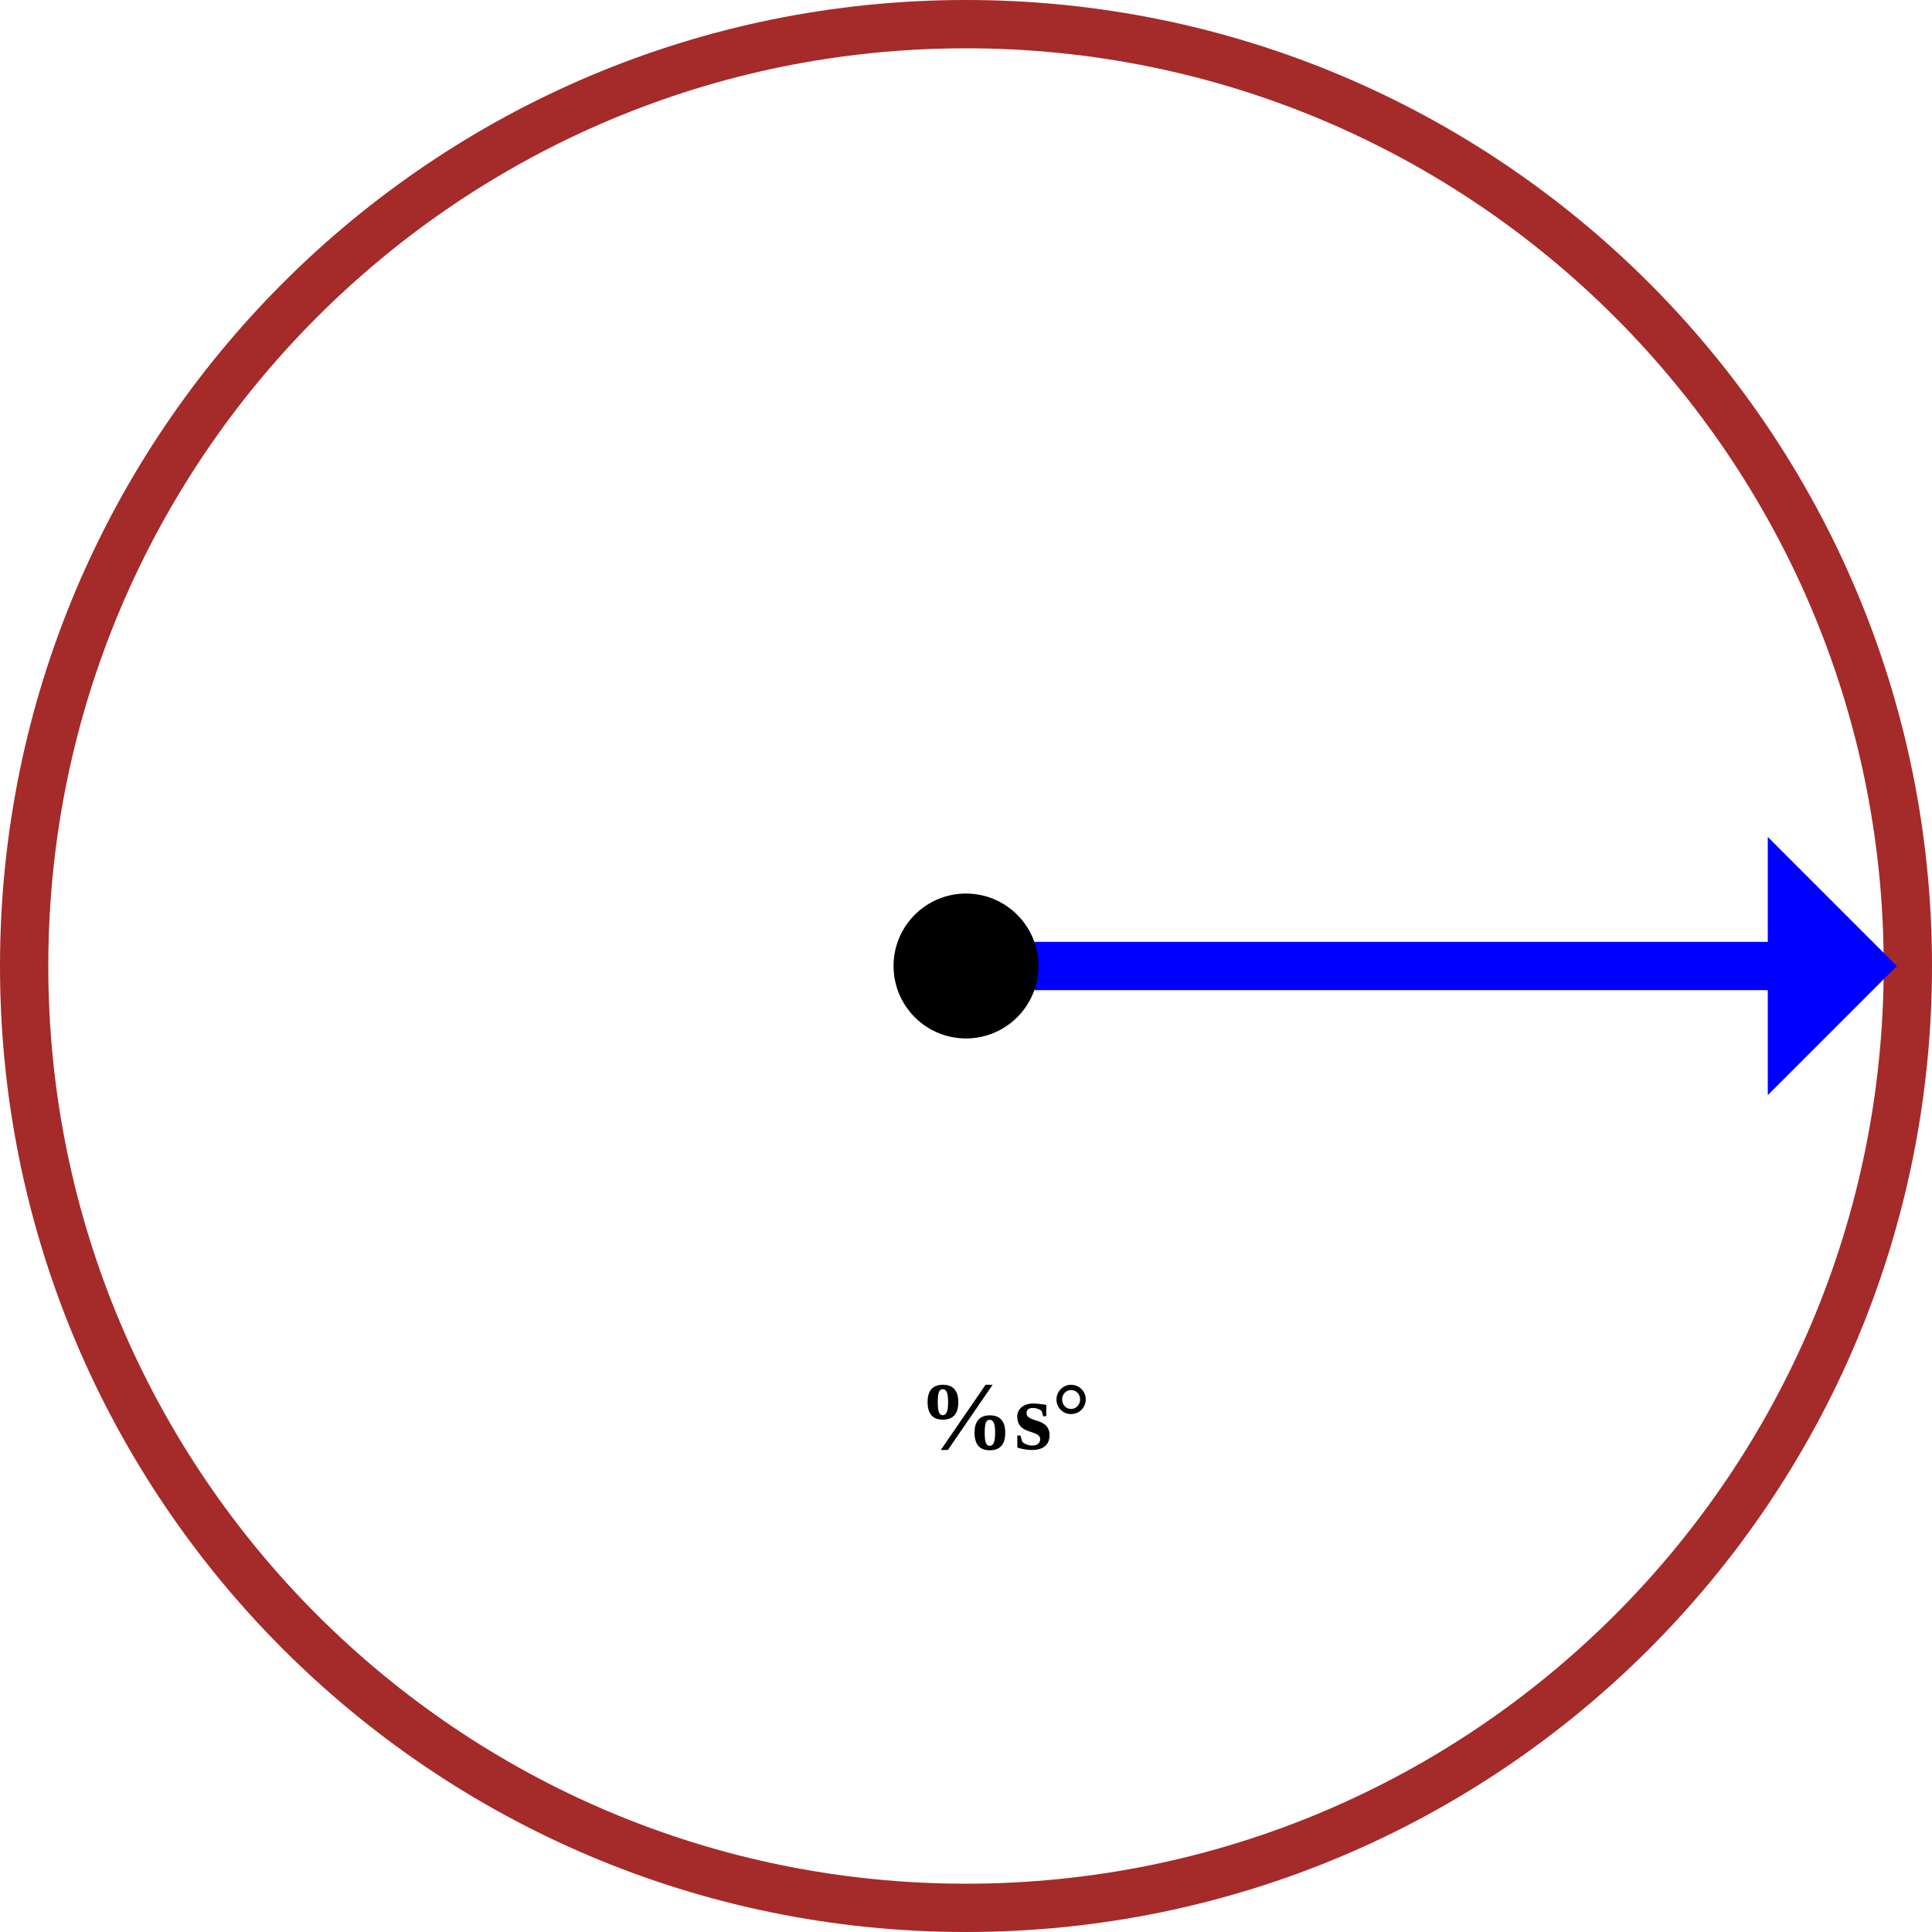
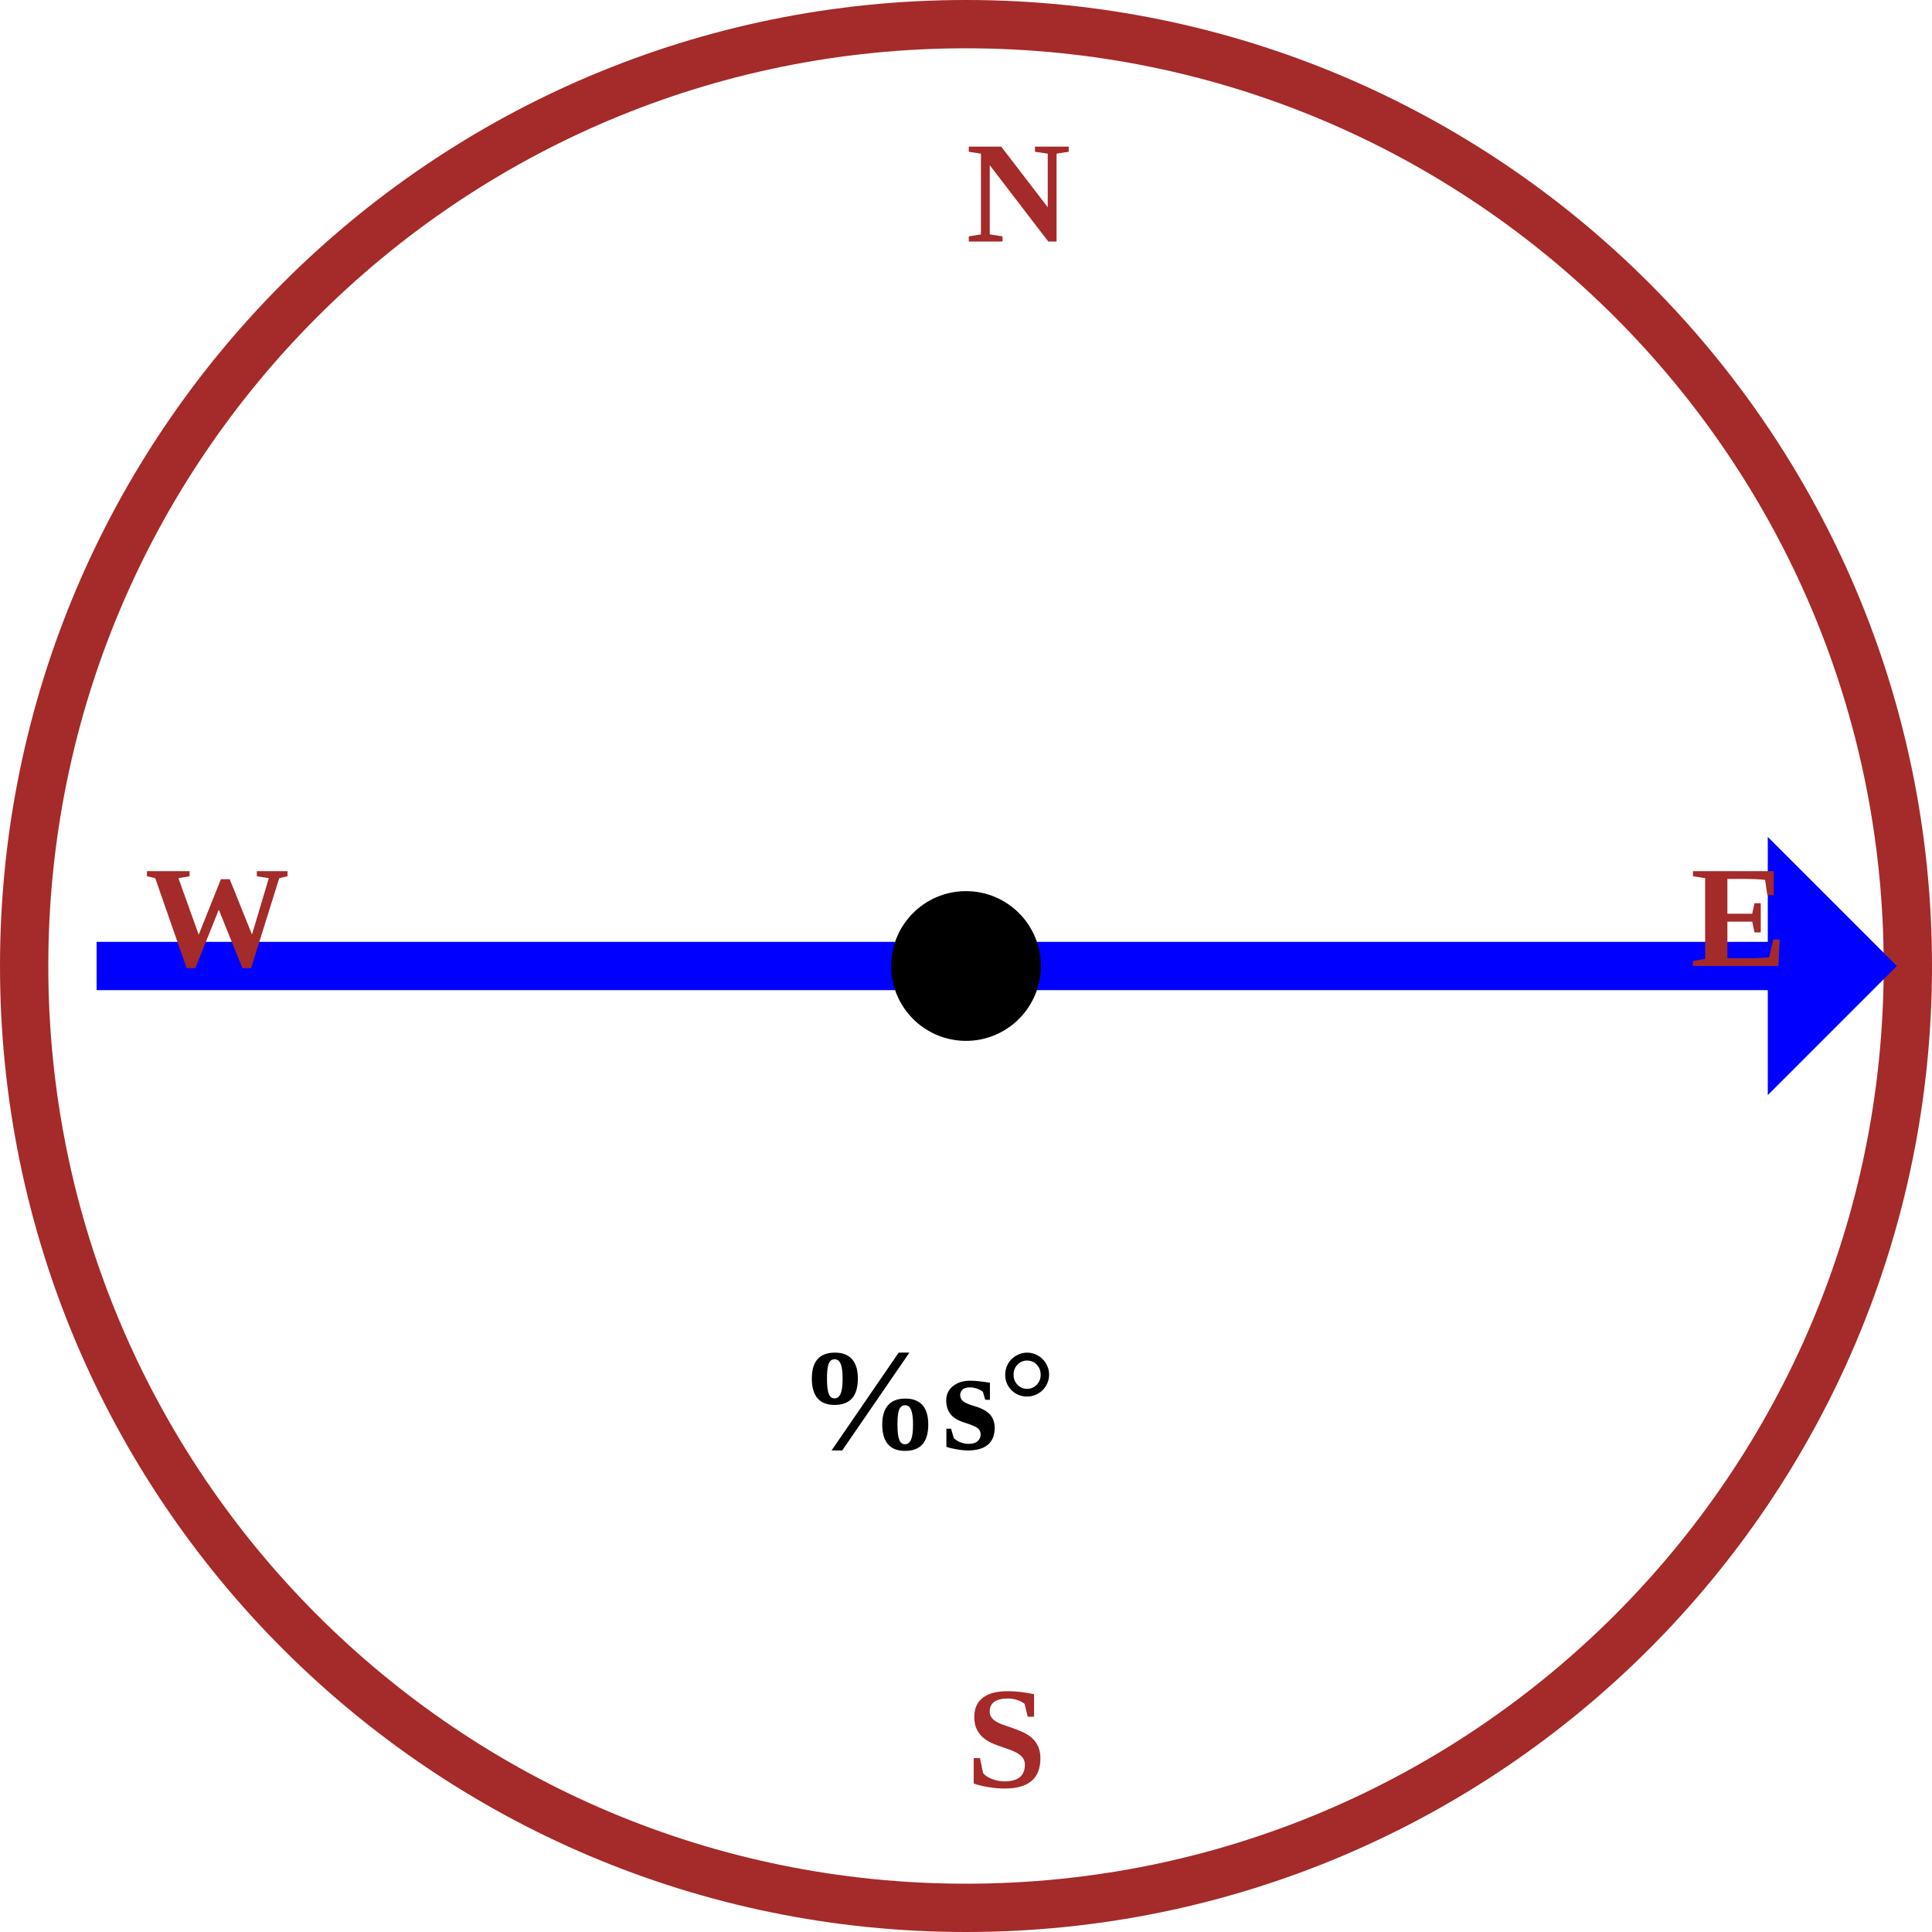
<svg xmlns="http://www.w3.org/2000/svg" width="400" height="400" id="svg2" version="1.1">
  <circle cx="200" cy="200" r="195" style="stroke: brown; fill: none;stroke-width: 10" />
  <g id="arrow" style="stroke: black;" transform="rotate(%f, 200, 200)">
+     <line x1="200" y1="200" x2="20" y2="200" style="stroke-width: 10; stroke: blue;" />
    <line x1="200" y1="200" x2="380" y2="200" style="stroke-width: 10; stroke: blue;" />
    <polygon points="380  200, 375  195, 375  205" style="stroke-width: 18; stroke: blue;" />
+     <circle cx="200" cy="200" r="15" style="fill: black;" />
  </g>
-   <circle cx="200" cy="200" r="15" style="fill: black;" />
-   <text x="190" y="300" style="font-weight:bold;font-size: 20">%s°</text>
+   <text x="165" y="300" style="font-weight:bold;font-size: 30">%s°</text>
+   <text x="200" y="50" style="font-weight:bold;fill: brown;font-size: 30">N</text>
+   <text x="200" y="370" style="font-weight:bold;fill: brown;font-size: 30">S</text>
+   <text x="350" y="200" style="font-weight:bold;fill: brown;font-size: 30">E</text>
+   <text x="30" y="200" style="font-weight:bold;fill: brown;font-size: 30">W</text>
</svg>
